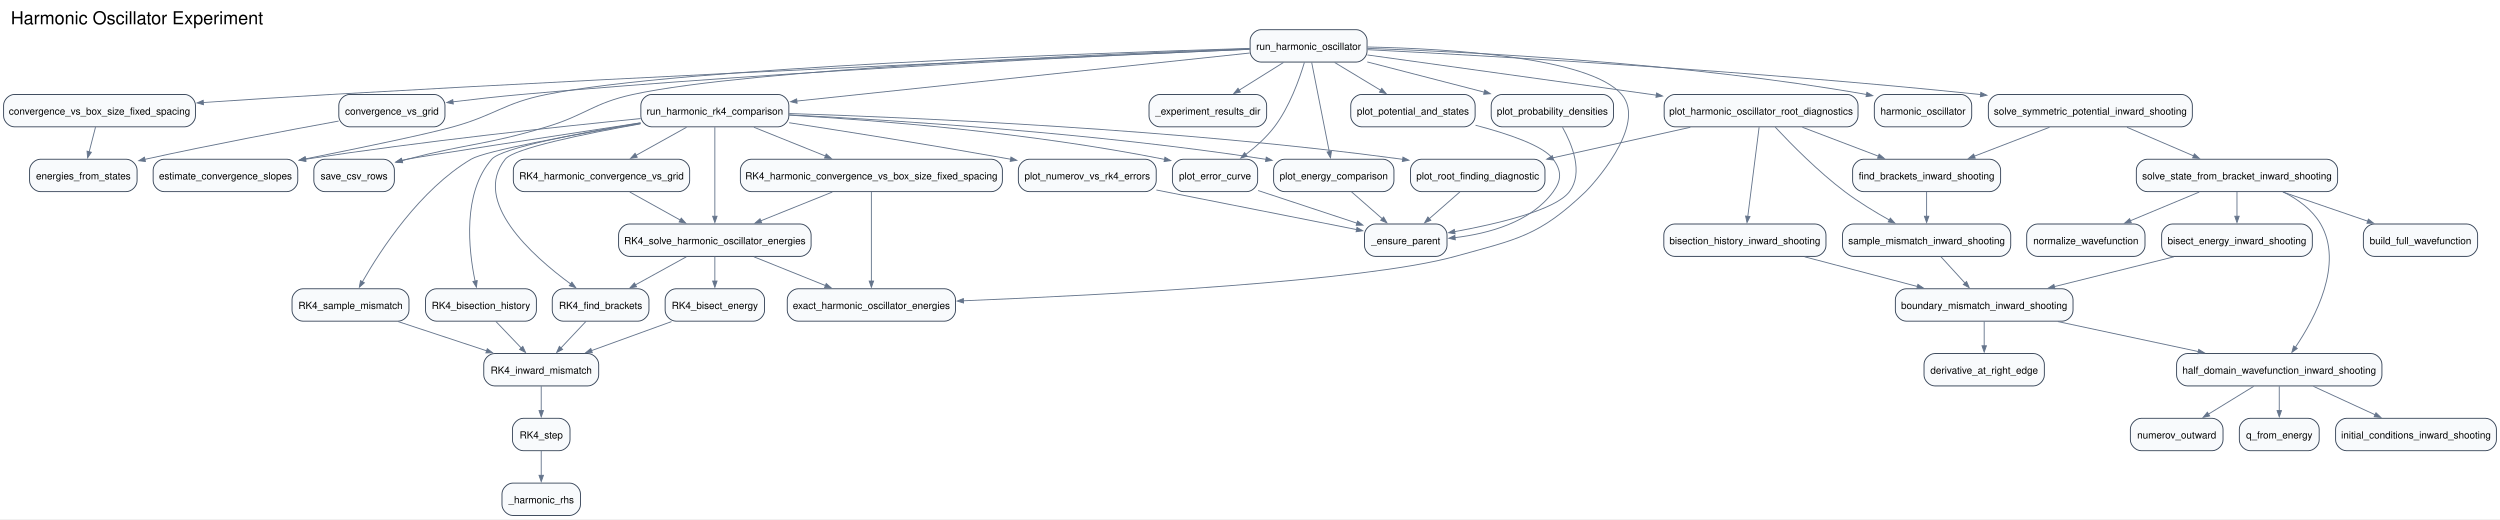
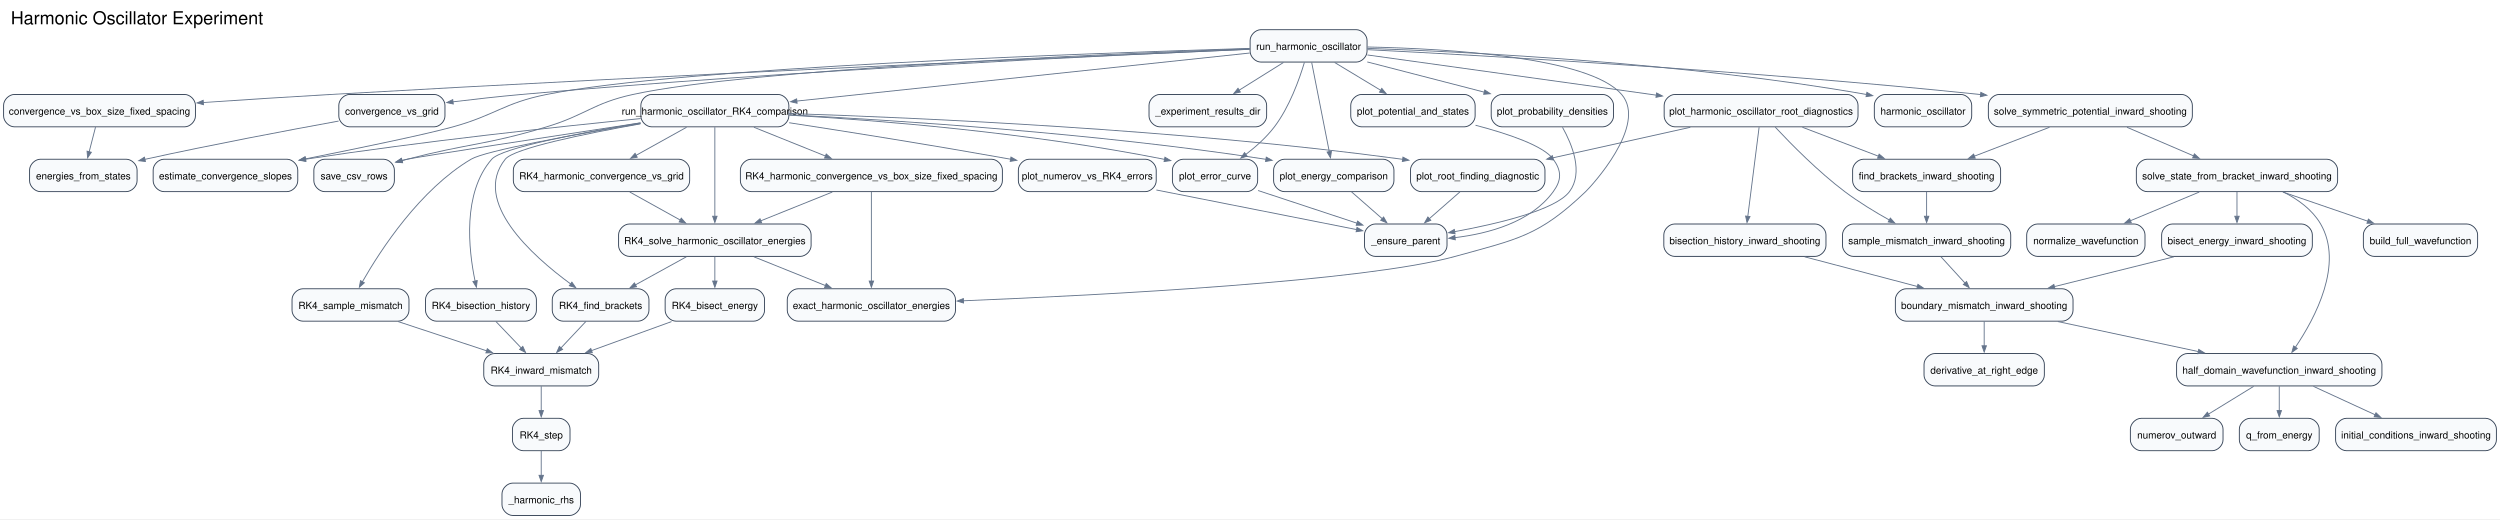
<svg xmlns="http://www.w3.org/2000/svg" width="2779pt" height="577pt" viewBox="0.00 0.00 2779.00 577.00">
  <g id="graph0" class="graph" transform="scale(1 1) rotate(0) translate(4 573)">
    <polygon fill="white" stroke="none" points="-4,4 -4,-573 2775,-573 2775,4 -4,4" />
    <text xml:space="preserve" text-anchor="middle" x="148.25" y="-546" font-family="Helvetica,sans-Serif" font-size="20.00">Harmonic Oscillator Experiment</text>
    <g id="node1" class="node">
      <path fill="#f8fafc" stroke="#334155" d="M201.25,-468C201.25,-468 12,-468 12,-468 6,-468 0,-462 0,-456 0,-456 0,-444 0,-444 0,-438 6,-432 12,-432 12,-432 201.25,-432 201.25,-432 207.25,-432 213.25,-438 213.25,-444 213.25,-444 213.25,-456 213.25,-456 213.25,-462 207.25,-468 201.25,-468" />
      <text xml:space="preserve" text-anchor="middle" x="106.63" y="-445.55" font-family="Helvetica,sans-Serif" font-size="11.00">convergence_vs_box_size_fixed_spacing</text>
    </g>
    <g id="node3" class="node">
      <path fill="#f8fafc" stroke="#334155" d="M136.38,-396C136.38,-396 40.88,-396 40.88,-396 34.88,-396 28.88,-390 28.88,-384 28.88,-384 28.88,-372 28.88,-372 28.88,-366 34.88,-360 40.88,-360 40.88,-360 136.38,-360 136.38,-360 142.38,-360 148.38,-366 148.38,-372 148.38,-372 148.38,-384 148.38,-384 148.38,-390 142.38,-396 136.38,-396" />
      <text xml:space="preserve" text-anchor="middle" x="88.63" y="-373.55" font-family="Helvetica,sans-Serif" font-size="11.00">energies_from_states</text>
    </g>
    <g id="edge1" class="edge">
      <path fill="none" stroke="#64748b" d="M102.18,-431.7C100.04,-423.39 97.44,-413.28 95.09,-404.14" />
      <polygon fill="#64748b" stroke="#64748b" points="97.52,-403.74 93.4,-397.57 92.77,-404.96 97.52,-403.74" />
    </g>
    <g id="node2" class="node">
      <path fill="#f8fafc" stroke="#334155" d="M478.62,-468C478.62,-468 384.62,-468 384.62,-468 378.62,-468 372.62,-462 372.62,-456 372.62,-456 372.62,-444 372.62,-444 372.62,-438 378.62,-432 384.62,-432 384.62,-432 478.62,-432 478.62,-432 484.62,-432 490.62,-438 490.62,-444 490.62,-444 490.62,-456 490.62,-456 490.62,-462 484.62,-468 478.62,-468" />
      <text xml:space="preserve" text-anchor="middle" x="431.62" y="-445.55" font-family="Helvetica,sans-Serif" font-size="11.00">convergence_vs_grid</text>
    </g>
    <g id="edge2" class="edge">
      <path fill="none" stroke="#64748b" d="M372.39,-438.43C316.77,-428.3 231.33,-412.2 157.62,-396 157.44,-395.96 157.26,-395.92 157.08,-395.88" />
      <polygon fill="#64748b" stroke="#64748b" points="157.64,-393.49 150.27,-394.35 156.56,-398.27 157.64,-393.49" />
    </g>
    <g id="node4" class="node">
      <path fill="#f8fafc" stroke="#334155" d="M315,-396C315,-396 178.25,-396 178.25,-396 172.25,-396 166.25,-390 166.25,-384 166.25,-384 166.25,-372 166.25,-372 166.25,-366 172.25,-360 178.25,-360 178.25,-360 315,-360 315,-360 321,-360 327,-366 327,-372 327,-372 327,-384 327,-384 327,-390 321,-396 315,-396" />
      <text xml:space="preserve" text-anchor="middle" x="246.62" y="-373.55" font-family="Helvetica,sans-Serif" font-size="11.00">estimate_convergence_slopes</text>
    </g>
    <g id="node5" class="node">
      <path fill="#f8fafc" stroke="#334155" d="M1046.12,-252C1046.12,-252 883.12,-252 883.12,-252 877.12,-252 871.12,-246 871.12,-240 871.12,-240 871.12,-228 871.12,-228 871.12,-222 877.12,-216 883.12,-216 883.12,-216 1046.12,-216 1046.12,-216 1052.12,-216 1058.12,-222 1058.12,-228 1058.12,-228 1058.12,-240 1058.12,-240 1058.12,-246 1052.12,-252 1046.12,-252" />
      <text xml:space="preserve" text-anchor="middle" x="964.62" y="-229.55" font-family="Helvetica,sans-Serif" font-size="11.00">exact_harmonic_oscillator_energies</text>
    </g>
    <g id="node6" class="node">
      <path fill="#f8fafc" stroke="#334155" d="M422.38,-396C422.38,-396 356.88,-396 356.88,-396 350.88,-396 344.88,-390 344.88,-384 344.88,-384 344.88,-372 344.88,-372 344.88,-366 350.88,-360 356.88,-360 356.88,-360 422.38,-360 422.38,-360 428.38,-360 434.38,-366 434.38,-372 434.38,-372 434.38,-384 434.38,-384 434.38,-390 428.38,-396 422.38,-396" />
      <text xml:space="preserve" text-anchor="middle" x="389.62" y="-373.55" font-family="Helvetica,sans-Serif" font-size="11.00">save_csv_rows</text>
    </g>
    <g id="node7" class="node">
      <path fill="#f8fafc" stroke="#334155" d="M1392,-468C1392,-468 1285.25,-468 1285.25,-468 1279.25,-468 1273.25,-462 1273.25,-456 1273.25,-456 1273.25,-444 1273.25,-444 1273.25,-438 1279.25,-432 1285.25,-432 1285.25,-432 1392,-432 1392,-432 1398,-432 1404,-438 1404,-444 1404,-444 1404,-456 1404,-456 1404,-462 1398,-468 1392,-468" />
      <text xml:space="preserve" text-anchor="middle" x="1338.62" y="-445.55" font-family="Helvetica,sans-Serif" font-size="11.00">_experiment_results_dir</text>
    </g>
    <g id="node8" class="node">
      <path fill="#f8fafc" stroke="#334155" d="M2049.38,-468C2049.38,-468 1857.88,-468 1857.88,-468 1851.88,-468 1845.88,-462 1845.88,-456 1845.88,-456 1845.88,-444 1845.88,-444 1845.88,-438 1851.88,-432 1857.88,-432 1857.88,-432 2049.38,-432 2049.38,-432 2055.38,-432 2061.38,-438 2061.38,-444 2061.38,-444 2061.38,-456 2061.38,-456 2061.38,-462 2055.38,-468 2049.38,-468" />
      <text xml:space="preserve" text-anchor="middle" x="1953.62" y="-445.55" font-family="Helvetica,sans-Serif" font-size="11.00">plot_harmonic_oscillator_root_diagnostics</text>
    </g>
    <g id="node21" class="node">
      <path fill="#f8fafc" stroke="#334155" d="M1701.38,-396C1701.38,-396 1575.88,-396 1575.88,-396 1569.88,-396 1563.88,-390 1563.88,-384 1563.88,-384 1563.88,-372 1563.88,-372 1563.88,-366 1569.88,-360 1575.88,-360 1575.88,-360 1701.38,-360 1701.38,-360 1707.38,-360 1713.38,-366 1713.38,-372 1713.38,-372 1713.38,-384 1713.38,-384 1713.38,-390 1707.38,-396 1701.38,-396" />
      <text xml:space="preserve" text-anchor="middle" x="1638.62" y="-373.55" font-family="Helvetica,sans-Serif" font-size="11.00">plot_root_finding_diagnostic</text>
    </g>
    <g id="edge3" class="edge">
      <path fill="none" stroke="#64748b" d="M1874.95,-431.52C1828.35,-421.16 1769.35,-408.05 1721.96,-397.52" />
      <polygon fill="#64748b" stroke="#64748b" points="1722.7,-395.17 1715.34,-396.05 1721.64,-399.96 1722.7,-395.17" />
    </g>
    <g id="node34" class="node">
      <path fill="#f8fafc" stroke="#334155" d="M2013.75,-324C2013.75,-324 1857.5,-324 1857.5,-324 1851.5,-324 1845.5,-318 1845.5,-312 1845.5,-312 1845.5,-300 1845.5,-300 1845.5,-294 1851.5,-288 1857.5,-288 1857.5,-288 2013.75,-288 2013.75,-288 2019.75,-288 2025.75,-294 2025.75,-300 2025.75,-300 2025.75,-312 2025.75,-312 2025.75,-318 2019.75,-324 2013.75,-324" />
      <text xml:space="preserve" text-anchor="middle" x="1935.62" y="-301.55" font-family="Helvetica,sans-Serif" font-size="11.00">bisection_history_inward_shooting</text>
    </g>
    <g id="edge4" class="edge">
      <path fill="none" stroke="#64748b" d="M1951.42,-431.59C1948.27,-406.76 1942.47,-361.01 1938.84,-332.4" />
      <polygon fill="#64748b" stroke="#64748b" points="1941.3,-332.25 1937.98,-325.61 1936.43,-332.86 1941.3,-332.25" />
    </g>
    <g id="node37" class="node">
      <path fill="#f8fafc" stroke="#334155" d="M2207.88,-396C2207.88,-396 2067.38,-396 2067.38,-396 2061.38,-396 2055.38,-390 2055.38,-384 2055.38,-384 2055.38,-372 2055.38,-372 2055.38,-366 2061.38,-360 2067.38,-360 2067.38,-360 2207.88,-360 2207.88,-360 2213.88,-360 2219.88,-366 2219.88,-372 2219.88,-372 2219.88,-384 2219.88,-384 2219.88,-390 2213.88,-396 2207.88,-396" />
      <text xml:space="preserve" text-anchor="middle" x="2137.62" y="-373.55" font-family="Helvetica,sans-Serif" font-size="11.00">find_brackets_inward_shooting</text>
    </g>
    <g id="edge5" class="edge">
      <path fill="none" stroke="#64748b" d="M1999.58,-431.52C2025.25,-421.75 2057.37,-409.53 2084.17,-399.34" />
      <polygon fill="#64748b" stroke="#64748b" points="2084.85,-401.7 2090.52,-396.92 2083.11,-397.12 2084.85,-401.7" />
    </g>
    <g id="node40" class="node">
      <path fill="#f8fafc" stroke="#334155" d="M2219.12,-324C2219.12,-324 2056.12,-324 2056.12,-324 2050.12,-324 2044.12,-318 2044.12,-312 2044.12,-312 2044.12,-300 2044.12,-300 2044.12,-294 2050.12,-288 2056.12,-288 2056.12,-288 2219.12,-288 2219.12,-288 2225.12,-288 2231.12,-294 2231.12,-300 2231.12,-300 2231.12,-312 2231.12,-312 2231.12,-318 2225.12,-324 2219.12,-324" />
      <text xml:space="preserve" text-anchor="middle" x="2137.62" y="-301.55" font-family="Helvetica,sans-Serif" font-size="11.00">sample_mismatch_inward_shooting</text>
    </g>
    <g id="edge6" class="edge">
      <path fill="none" stroke="#64748b" d="M1969.36,-431.67C1987.05,-412.74 2017.17,-382.18 2046.62,-360 2062.08,-348.36 2080.3,-337.29 2096.36,-328.31" />
      <polygon fill="#64748b" stroke="#64748b" points="2097.3,-330.59 2102.25,-325.06 2094.94,-326.3 2097.3,-330.59" />
    </g>
    <g id="node9" class="node">
      <path fill="#f8fafc" stroke="#334155" d="M1503.62,-540C1503.62,-540 1397.62,-540 1397.62,-540 1391.62,-540 1385.62,-534 1385.62,-528 1385.62,-528 1385.62,-516 1385.62,-516 1385.62,-510 1391.62,-504 1397.62,-504 1397.62,-504 1503.62,-504 1503.62,-504 1509.62,-504 1515.62,-510 1515.62,-516 1515.62,-516 1515.62,-528 1515.62,-528 1515.62,-534 1509.62,-540 1503.62,-540" />
      <text xml:space="preserve" text-anchor="middle" x="1450.62" y="-517.55" font-family="Helvetica,sans-Serif" font-size="11.00">run_harmonic_oscillator</text>
    </g>
    <g id="edge7" class="edge">
      <path fill="none" stroke="#64748b" d="M1385.36,-518.21C1216.43,-510.91 751.02,-490.26 363.62,-468 317.28,-465.34 266.26,-462.04 221.98,-459.06" />
      <polygon fill="#64748b" stroke="#64748b" points="222.17,-456.62 215.02,-458.59 221.84,-461.5 222.17,-456.62" />
    </g>
    <g id="edge8" class="edge">
      <path fill="none" stroke="#64748b" d="M1385.22,-518.31C1239.59,-512.06 877.66,-494.95 575.62,-468 550.73,-465.78 523.48,-462.72 499.45,-459.81" />
      <polygon fill="#64748b" stroke="#64748b" points="499.85,-457.39 492.6,-458.98 499.25,-462.26 499.85,-457.39" />
    </g>
    <g id="edge9" class="edge">
      <path fill="none" stroke="#64748b" d="M1385.22,-519.19C1213.54,-514.09 752.96,-497.94 603.62,-468 555.67,-458.38 546.77,-445.04 499.62,-432 469.1,-423.56 395.31,-408.31 335.25,-396.33" />
      <polygon fill="#64748b" stroke="#64748b" points="336.08,-394 328.74,-395.03 335.12,-398.8 336.08,-394" />
    </g>
    <g id="edge10" class="edge">
      <path fill="none" stroke="#64748b" d="M1516.08,-520.77C1606.61,-518.89 1762.93,-509.54 1798.62,-468 1827.91,-433.92 1764.51,-365.62 1758.62,-360 1706.59,-310.31 1682.95,-307.27 1613.62,-288 1513.58,-260.18 1222.89,-245 1066.71,-238.64" />
      <polygon fill="#64748b" stroke="#64748b" points="1067.06,-236.2 1059.97,-238.37 1066.87,-241.1 1067.06,-236.2" />
    </g>
    <g id="edge11" class="edge">
      <path fill="none" stroke="#64748b" d="M1385.22,-518.8C1227.48,-513.11 829.57,-496.32 699.62,-468 655.1,-458.3 647.24,-445.18 603.62,-432 535.93,-411.54 517.07,-413.8 448.62,-396 446.64,-395.48 444.62,-394.95 442.58,-394.4" />
      <polygon fill="#64748b" stroke="#64748b" points="443.51,-392.12 436.12,-392.64 442.22,-396.84 443.51,-392.12" />
    </g>
    <g id="edge12" class="edge">
      <path fill="none" stroke="#64748b" d="M1422.65,-503.52C1407.71,-494.18 1389.17,-482.59 1373.32,-472.68" />
      <polygon fill="#64748b" stroke="#64748b" points="1374.76,-470.7 1367.53,-469.06 1372.16,-474.85 1374.76,-470.7" />
    </g>
    <g id="edge13" class="edge">
      <path fill="none" stroke="#64748b" d="M1516.02,-511.91C1591.91,-501.35 1720.83,-483.43 1831.62,-468 1833.48,-467.74 1835.34,-467.48 1837.22,-467.22" />
      <polygon fill="#64748b" stroke="#64748b" points="1837.43,-469.67 1844.03,-466.27 1836.76,-464.81 1837.43,-469.67" />
    </g>
    <g id="node10" class="node">
      <path fill="#f8fafc" stroke="#334155" d="M860.88,-468C860.88,-468 720.38,-468 720.38,-468 714.38,-468 708.38,-462 708.38,-456 708.38,-456 708.38,-444 708.38,-444 708.38,-438 714.38,-432 720.38,-432 720.38,-432 860.88,-432 860.88,-432 866.88,-432 872.88,-438 872.88,-444 872.88,-444 872.88,-456 872.88,-456 872.88,-462 866.88,-468 860.88,-468" />
-       <text xml:space="preserve" text-anchor="middle" x="790.62" y="-445.55" font-family="Helvetica,sans-Serif" font-size="11.00">run_harmonic_rk4_comparison</text>
+       <text xml:space="preserve" text-anchor="middle" x="790.62" y="-445.55" font-family="Helvetica,sans-Serif" font-size="11.00">run_harmonic_oscillator_RK4_comparison</text>
    </g>
    <g id="edge14" class="edge">
      <path fill="none" stroke="#64748b" d="M1385.23,-514.06C1266.82,-501.51 1016.67,-474.97 881.65,-460.65" />
      <polygon fill="#64748b" stroke="#64748b" points="882.04,-458.23 874.82,-459.93 881.53,-463.1 882.04,-458.23" />
    </g>
    <g id="node16" class="node">
      <path fill="#f8fafc" stroke="#334155" d="M1533.5,-396C1533.5,-396 1423.75,-396 1423.75,-396 1417.75,-396 1411.75,-390 1411.75,-384 1411.75,-384 1411.75,-372 1411.75,-372 1411.75,-366 1417.75,-360 1423.75,-360 1423.75,-360 1533.5,-360 1533.5,-360 1539.5,-360 1545.5,-366 1545.5,-372 1545.5,-372 1545.5,-384 1545.5,-384 1545.5,-390 1539.5,-396 1533.5,-396" />
      <text xml:space="preserve" text-anchor="middle" x="1478.62" y="-373.55" font-family="Helvetica,sans-Serif" font-size="11.00">plot_energy_comparison</text>
    </g>
    <g id="edge15" class="edge">
      <path fill="none" stroke="#64748b" d="M1454.06,-503.59C1458.95,-478.76 1467.97,-433.01 1473.62,-404.4" />
      <polygon fill="#64748b" stroke="#64748b" points="1476.01,-404.94 1474.96,-397.6 1471.2,-403.99 1476.01,-404.94" />
    </g>
    <g id="node17" class="node">
      <path fill="#f8fafc" stroke="#334155" d="M1382,-396C1382,-396 1311.25,-396 1311.25,-396 1305.25,-396 1299.25,-390 1299.25,-384 1299.25,-384 1299.25,-372 1299.25,-372 1299.25,-366 1305.25,-360 1311.25,-360 1311.25,-360 1382,-360 1382,-360 1388,-360 1394,-366 1394,-372 1394,-372 1394,-384 1394,-384 1394,-390 1388,-396 1382,-396" />
      <text xml:space="preserve" text-anchor="middle" x="1346.62" y="-373.55" font-family="Helvetica,sans-Serif" font-size="11.00">plot_error_curve</text>
    </g>
    <g id="edge16" class="edge">
      <path fill="none" stroke="#64748b" d="M1445.98,-503.63C1440.32,-484.68 1429.38,-454.09 1412.62,-432 1403.79,-420.35 1391.86,-409.75 1380.57,-401.15" />
      <polygon fill="#64748b" stroke="#64748b" points="1382.33,-399.4 1375.24,-397.22 1379.42,-403.35 1382.33,-399.4" />
    </g>
    <g id="node19" class="node">
      <path fill="#f8fafc" stroke="#334155" d="M1623.75,-468C1623.75,-468 1509.5,-468 1509.5,-468 1503.5,-468 1497.5,-462 1497.5,-456 1497.5,-456 1497.5,-444 1497.5,-444 1497.5,-438 1503.5,-432 1509.5,-432 1509.5,-432 1623.75,-432 1623.75,-432 1629.75,-432 1635.75,-438 1635.75,-444 1635.75,-444 1635.75,-456 1635.75,-456 1635.75,-462 1629.75,-468 1623.75,-468" />
      <text xml:space="preserve" text-anchor="middle" x="1566.62" y="-445.55" font-family="Helvetica,sans-Serif" font-size="11.00">plot_potential_and_states</text>
    </g>
    <g id="edge17" class="edge">
      <path fill="none" stroke="#64748b" d="M1479.6,-503.52C1495.22,-494.09 1514.62,-482.38 1531.14,-472.41" />
      <polygon fill="#64748b" stroke="#64748b" points="1532,-474.76 1536.73,-469.04 1529.47,-470.56 1532,-474.76" />
    </g>
    <g id="node20" class="node">
      <path fill="#f8fafc" stroke="#334155" d="M1777.62,-468C1777.62,-468 1665.62,-468 1665.62,-468 1659.62,-468 1653.62,-462 1653.62,-456 1653.62,-456 1653.62,-444 1653.62,-444 1653.62,-438 1659.62,-432 1665.62,-432 1665.62,-432 1777.62,-432 1777.62,-432 1783.62,-432 1789.62,-438 1789.62,-444 1789.62,-444 1789.62,-456 1789.62,-456 1789.62,-462 1783.62,-468 1777.62,-468" />
      <text xml:space="preserve" text-anchor="middle" x="1721.62" y="-445.55" font-family="Helvetica,sans-Serif" font-size="11.00">plot_probability_densities</text>
    </g>
    <g id="edge18" class="edge">
      <path fill="none" stroke="#64748b" d="M1515.88,-504.14C1555.08,-494.02 1605.13,-481.09 1646.05,-470.52" />
      <polygon fill="#64748b" stroke="#64748b" points="1646.47,-472.94 1652.64,-468.82 1645.25,-468.2 1646.47,-472.94" />
    </g>
    <g id="node22" class="node">
      <path fill="#f8fafc" stroke="#334155" d="M2175.75,-468C2175.75,-468 2091.5,-468 2091.5,-468 2085.5,-468 2079.5,-462 2079.5,-456 2079.5,-456 2079.5,-444 2079.5,-444 2079.5,-438 2085.5,-432 2091.5,-432 2091.5,-432 2175.75,-432 2175.75,-432 2181.75,-432 2187.75,-438 2187.75,-444 2187.75,-444 2187.75,-456 2187.75,-456 2187.75,-462 2181.75,-468 2175.75,-468" />
      <text xml:space="preserve" text-anchor="middle" x="2133.62" y="-445.55" font-family="Helvetica,sans-Serif" font-size="11.00">harmonic_oscillator</text>
    </g>
    <g id="edge19" class="edge">
      <path fill="none" stroke="#64748b" d="M1515.83,-519.24C1629.36,-515.34 1870.34,-503.29 2070.62,-468 2070.71,-467.98 2070.8,-467.97 2070.89,-467.95" />
      <polygon fill="#64748b" stroke="#64748b" points="2071.24,-470.38 2077.64,-466.63 2070.3,-465.57 2071.24,-470.38" />
    </g>
    <g id="node42" class="node">
      <path fill="#f8fafc" stroke="#334155" d="M2421,-468C2421,-468 2218.25,-468 2218.25,-468 2212.25,-468 2206.25,-462 2206.25,-456 2206.25,-456 2206.25,-444 2206.25,-444 2206.25,-438 2212.25,-432 2218.25,-432 2218.25,-432 2421,-432 2421,-432 2427,-432 2433,-438 2433,-444 2433,-444 2433,-456 2433,-456 2433,-462 2427,-468 2421,-468" />
      <text xml:space="preserve" text-anchor="middle" x="2319.62" y="-445.55" font-family="Helvetica,sans-Serif" font-size="11.00">solve_symmetric_potential_inward_shooting</text>
    </g>
    <g id="edge20" class="edge">
      <path fill="none" stroke="#64748b" d="M1516.11,-517.81C1646.09,-511.16 1945.78,-494.22 2196.62,-468 2197.01,-467.96 2197.4,-467.92 2197.79,-467.88" />
      <polygon fill="#64748b" stroke="#64748b" points="2197.87,-470.33 2204.56,-467.14 2197.34,-465.46 2197.87,-470.33" />
    </g>
    <g id="edge21" class="edge">
      <path fill="none" stroke="#64748b" d="M708.19,-441.22C616.85,-432.17 465.32,-415.91 335.62,-396 335.54,-395.99 335.45,-395.97 335.36,-395.96" />
      <polygon fill="#64748b" stroke="#64748b" points="335.9,-393.56 328.6,-394.88 335.13,-398.4 335.9,-393.56" />
    </g>
    <g id="edge22" class="edge">
      <path fill="none" stroke="#64748b" d="M707.97,-436.46C610.85,-421.68 461.22,-398.78 448.62,-396 446.62,-395.56 444.59,-395.09 442.53,-394.59" />
      <polygon fill="#64748b" stroke="#64748b" points="443.43,-392.29 436.04,-392.96 442.23,-397.04 443.43,-392.29" />
    </g>
    <g id="edge23" class="edge">
      <path fill="none" stroke="#64748b" d="M873.2,-445.36C991.17,-439.36 1214.49,-425.05 1402.62,-396 1402.9,-395.96 1403.18,-395.91 1403.45,-395.87" />
      <polygon fill="#64748b" stroke="#64748b" points="1403.59,-398.33 1410.09,-394.76 1402.78,-393.5 1403.59,-398.33" />
    </g>
    <g id="edge24" class="edge">
      <path fill="none" stroke="#64748b" d="M873.2,-445.04C971.18,-439.26 1139.36,-425.94 1290.71,-395.8" />
      <polygon fill="#64748b" stroke="#64748b" points="1290.95,-398.25 1297.33,-394.46 1289.99,-393.44 1290.95,-398.25" />
    </g>
    <g id="node18" class="node">
      <path fill="#f8fafc" stroke="#334155" d="M1269.25,-396C1269.25,-396 1140,-396 1140,-396 1134,-396 1128,-390 1128,-384 1128,-384 1128,-372 1128,-372 1128,-366 1134,-360 1140,-360 1140,-360 1269.25,-360 1269.25,-360 1275.25,-360 1281.25,-366 1281.25,-372 1281.25,-372 1281.25,-384 1281.25,-384 1281.25,-390 1275.25,-396 1269.25,-396" />
-       <text xml:space="preserve" text-anchor="middle" x="1204.62" y="-373.55" font-family="Helvetica,sans-Serif" font-size="11.00">plot_numerov_vs_rk4_errors</text>
+       <text xml:space="preserve" text-anchor="middle" x="1204.62" y="-373.55" font-family="Helvetica,sans-Serif" font-size="11.00">plot_numerov_vs_RK4_errors</text>
    </g>
    <g id="edge25" class="edge">
      <path fill="none" stroke="#64748b" d="M873.25,-436.57C937.86,-426.65 1030.14,-412.02 1119.39,-396.02" />
      <polygon fill="#64748b" stroke="#64748b" points="1119.79,-398.43 1126.25,-394.78 1118.93,-393.61 1119.79,-398.43" />
    </g>
    <g id="edge26" class="edge">
      <path fill="none" stroke="#64748b" d="M873.23,-446.8C1013.76,-442.27 1308.07,-429.36 1554.62,-396 1554.81,-395.98 1554.99,-395.95 1555.18,-395.92" />
      <polygon fill="#64748b" stroke="#64748b" points="1555.53,-398.35 1562.1,-394.91 1554.82,-393.5 1555.53,-398.35" />
    </g>
    <g id="node24" class="node">
      <path fill="#f8fafc" stroke="#334155" d="M580.25,-252C580.25,-252 481,-252 481,-252 475,-252 469,-246 469,-240 469,-240 469,-228 469,-228 469,-222 475,-216 481,-216 481,-216 580.25,-216 580.25,-216 586.25,-216 592.25,-222 592.25,-228 592.25,-228 592.25,-240 592.25,-240 592.25,-246 586.25,-252 580.25,-252" />
      <text xml:space="preserve" text-anchor="middle" x="530.62" y="-229.55" font-family="Helvetica,sans-Serif" font-size="11.00">RK4_bisection_history</text>
    </g>
    <g id="edge27" class="edge">
      <path fill="none" stroke="#64748b" d="M708.2,-436.38C640.4,-425.2 553.71,-408.71 542.62,-396 509.93,-358.52 516.8,-295.63 524.09,-260.58" />
      <polygon fill="#64748b" stroke="#64748b" points="526.47,-261.14 525.6,-253.78 521.69,-260.08 526.47,-261.14" />
    </g>
    <g id="node25" class="node">
      <path fill="#f8fafc" stroke="#334155" d="M705.38,-252C705.38,-252 621.88,-252 621.88,-252 615.88,-252 609.88,-246 609.88,-240 609.88,-240 609.88,-228 609.88,-228 609.88,-222 615.88,-216 621.88,-216 621.88,-216 705.38,-216 705.38,-216 711.38,-216 717.38,-222 717.38,-228 717.38,-228 717.38,-240 717.38,-240 717.38,-246 711.38,-252 705.38,-252" />
      <text xml:space="preserve" text-anchor="middle" x="663.62" y="-229.55" font-family="Helvetica,sans-Serif" font-size="11.00">RK4_find_brackets</text>
    </g>
    <g id="edge28" class="edge">
      <path fill="none" stroke="#64748b" d="M707.91,-435.35C644.87,-424.1 567.28,-408.1 557.62,-396 520.27,-349.2 586.92,-289.17 630.43,-257.27" />
      <polygon fill="#64748b" stroke="#64748b" points="631.72,-259.36 635.97,-253.28 628.86,-255.38 631.72,-259.36" />
    </g>
    <g id="node26" class="node">
      <path fill="#f8fafc" stroke="#334155" d="M1098.25,-396C1098.25,-396 831,-396 831,-396 825,-396 819,-390 819,-384 819,-384 819,-372 819,-372 819,-366 825,-360 831,-360 831,-360 1098.25,-360 1098.25,-360 1104.25,-360 1110.25,-366 1110.25,-372 1110.25,-372 1110.25,-384 1110.25,-384 1110.25,-390 1104.25,-396 1098.25,-396" />
      <text xml:space="preserve" text-anchor="middle" x="964.62" y="-373.55" font-family="Helvetica,sans-Serif" font-size="11.00">RK4_harmonic_convergence_vs_box_size_fixed_spacing</text>
    </g>
    <g id="edge29" class="edge">
      <path fill="none" stroke="#64748b" d="M834.08,-431.52C858.26,-421.79 888.47,-409.64 913.75,-399.47" />
      <polygon fill="#64748b" stroke="#64748b" points="914.44,-401.83 920.01,-396.95 912.61,-397.29 914.44,-401.83" />
    </g>
    <g id="node27" class="node">
      <path fill="#f8fafc" stroke="#334155" d="M750.62,-396C750.62,-396 578.62,-396 578.62,-396 572.62,-396 566.62,-390 566.62,-384 566.62,-384 566.62,-372 566.62,-372 566.62,-366 572.62,-360 578.62,-360 578.62,-360 750.62,-360 750.62,-360 756.62,-360 762.62,-366 762.62,-372 762.62,-372 762.62,-384 762.62,-384 762.62,-390 756.62,-396 750.62,-396" />
      <text xml:space="preserve" text-anchor="middle" x="664.62" y="-373.55" font-family="Helvetica,sans-Serif" font-size="11.00">RK4_harmonic_convergence_vs_grid</text>
    </g>
    <g id="edge30" class="edge">
      <path fill="none" stroke="#64748b" d="M759.15,-431.52C742.04,-422.01 720.74,-410.17 702.69,-400.15" />
      <polygon fill="#64748b" stroke="#64748b" points="704.33,-398.25 697.02,-397 701.95,-402.54 704.33,-398.25" />
    </g>
    <g id="node29" class="node">
      <path fill="#f8fafc" stroke="#334155" d="M438.62,-252C438.62,-252 332.62,-252 332.62,-252 326.62,-252 320.62,-246 320.62,-240 320.62,-240 320.62,-228 320.62,-228 320.62,-222 326.62,-216 332.62,-216 332.62,-216 438.62,-216 438.62,-216 444.62,-216 450.62,-222 450.62,-228 450.62,-228 450.62,-240 450.62,-240 450.62,-246 444.62,-252 438.62,-252" />
      <text xml:space="preserve" text-anchor="middle" x="385.62" y="-229.55" font-family="Helvetica,sans-Serif" font-size="11.00">RK4_sample_mismatch</text>
    </g>
    <g id="edge31" class="edge">
      <path fill="none" stroke="#64748b" d="M708,-435.71C634.39,-423.41 535.84,-405.61 519.62,-396 462.96,-362.42 419.4,-295.77 398.77,-259.65" />
      <polygon fill="#64748b" stroke="#64748b" points="401.02,-258.65 395.46,-253.75 396.75,-261.05 401.02,-258.65" />
    </g>
    <g id="node30" class="node">
      <path fill="#f8fafc" stroke="#334155" d="M885.62,-324C885.62,-324 695.62,-324 695.62,-324 689.62,-324 683.62,-318 683.62,-312 683.62,-312 683.62,-300 683.62,-300 683.62,-294 689.62,-288 695.62,-288 695.62,-288 885.62,-288 885.62,-288 891.62,-288 897.62,-294 897.62,-300 897.62,-300 897.62,-312 897.62,-312 897.62,-318 891.62,-324 885.62,-324" />
      <text xml:space="preserve" text-anchor="middle" x="790.62" y="-301.55" font-family="Helvetica,sans-Serif" font-size="11.00">RK4_solve_harmonic_oscillator_energies</text>
    </g>
    <g id="edge32" class="edge">
      <path fill="none" stroke="#64748b" d="M790.62,-431.59C790.62,-406.76 790.62,-361.01 790.62,-332.4" />
      <polygon fill="#64748b" stroke="#64748b" points="793.08,-332.62 790.63,-325.62 788.18,-332.62 793.08,-332.62" />
    </g>
    <g id="node11" class="node">
      <path fill="#f8fafc" stroke="#334155" d="M2256.5,-180C2256.5,-180 2146.75,-180 2146.75,-180 2140.75,-180 2134.75,-174 2134.75,-168 2134.75,-168 2134.75,-156 2134.75,-156 2134.75,-150 2140.75,-144 2146.75,-144 2146.75,-144 2256.5,-144 2256.5,-144 2262.5,-144 2268.5,-150 2268.5,-156 2268.5,-156 2268.5,-168 2268.5,-168 2268.5,-174 2262.5,-180 2256.5,-180" />
      <text xml:space="preserve" text-anchor="middle" x="2201.62" y="-157.55" font-family="Helvetica,sans-Serif" font-size="11.00">derivative_at_right_edge</text>
    </g>
    <g id="node12" class="node">
      <path fill="#f8fafc" stroke="#334155" d="M2368.38,-324C2368.38,-324 2260.88,-324 2260.88,-324 2254.88,-324 2248.88,-318 2248.88,-312 2248.88,-312 2248.88,-300 2248.88,-300 2248.88,-294 2254.88,-288 2260.88,-288 2260.88,-288 2368.38,-288 2368.38,-288 2374.38,-288 2380.38,-294 2380.38,-300 2380.38,-300 2380.38,-312 2380.38,-312 2380.38,-318 2374.38,-324 2368.38,-324" />
      <text xml:space="preserve" text-anchor="middle" x="2314.62" y="-301.55" font-family="Helvetica,sans-Serif" font-size="11.00">normalize_wavefunction</text>
    </g>
    <g id="node13" class="node">
      <path fill="#f8fafc" stroke="#334155" d="M2455.12,-108C2455.12,-108 2376.12,-108 2376.12,-108 2370.12,-108 2364.12,-102 2364.12,-96 2364.12,-96 2364.12,-84 2364.12,-84 2364.12,-78 2370.12,-72 2376.12,-72 2376.12,-72 2455.12,-72 2455.12,-72 2461.12,-72 2467.12,-78 2467.12,-84 2467.12,-84 2467.12,-96 2467.12,-96 2467.12,-102 2461.12,-108 2455.12,-108" />
      <text xml:space="preserve" text-anchor="middle" x="2415.62" y="-85.55" font-family="Helvetica,sans-Serif" font-size="11.00">numerov_outward</text>
    </g>
    <g id="node14" class="node">
      <path fill="#f8fafc" stroke="#334155" d="M2562,-108C2562,-108 2497.25,-108 2497.25,-108 2491.25,-108 2485.25,-102 2485.25,-96 2485.25,-96 2485.25,-84 2485.25,-84 2485.25,-78 2491.25,-72 2497.25,-72 2497.25,-72 2562,-72 2562,-72 2568,-72 2574,-78 2574,-84 2574,-84 2574,-96 2574,-96 2574,-102 2568,-108 2562,-108" />
      <text xml:space="preserve" text-anchor="middle" x="2529.62" y="-85.55" font-family="Helvetica,sans-Serif" font-size="11.00">q_from_energy</text>
    </g>
    <g id="node15" class="node">
      <path fill="#f8fafc" stroke="#334155" d="M1592.5,-324C1592.5,-324 1524.75,-324 1524.75,-324 1518.75,-324 1512.75,-318 1512.75,-312 1512.75,-312 1512.75,-300 1512.75,-300 1512.75,-294 1518.75,-288 1524.75,-288 1524.75,-288 1592.5,-288 1592.5,-288 1598.5,-288 1604.5,-294 1604.5,-300 1604.5,-300 1604.5,-312 1604.5,-312 1604.5,-318 1598.5,-324 1592.5,-324" />
      <text xml:space="preserve" text-anchor="middle" x="1558.62" y="-301.55" font-family="Helvetica,sans-Serif" font-size="11.00">_ensure_parent</text>
    </g>
    <g id="edge33" class="edge">
      <path fill="none" stroke="#64748b" d="M1498.4,-359.7C1508.69,-350.69 1521.4,-339.57 1532.49,-329.87" />
      <polygon fill="#64748b" stroke="#64748b" points="1534.01,-331.8 1537.66,-325.34 1530.78,-328.11 1534.01,-331.8" />
    </g>
    <g id="edge34" class="edge">
      <path fill="none" stroke="#64748b" d="M1394.47,-361.2C1427.14,-350.41 1470.49,-336.1 1504.44,-324.89" />
      <polygon fill="#64748b" stroke="#64748b" points="1505.1,-327.25 1510.98,-322.73 1503.56,-322.6 1505.1,-327.25" />
    </g>
    <g id="edge35" class="edge">
      <path fill="none" stroke="#64748b" d="M1281.44,-361.81C1348.64,-348.52 1444.56,-329.56 1504.14,-317.77" />
      <polygon fill="#64748b" stroke="#64748b" points="1504.42,-320.22 1510.81,-316.46 1503.47,-315.41 1504.42,-320.22" />
    </g>
    <g id="edge36" class="edge">
      <path fill="none" stroke="#64748b" d="M1636.2,-433.77C1672.66,-424.24 1711.92,-410.94 1722.62,-396 1731.94,-382.99 1732.04,-372.94 1722.62,-360 1697.83,-325.92 1650.67,-313.3 1613.27,-308.84" />
      <polygon fill="#64748b" stroke="#64748b" points="1613.69,-306.42 1606.47,-308.12 1613.17,-311.29 1613.69,-306.42" />
    </g>
    <g id="edge37" class="edge">
      <path fill="none" stroke="#64748b" d="M1732.86,-431.51C1743.7,-412.17 1756.37,-380.98 1740.62,-360 1725.17,-339.41 1660.64,-324.19 1612.78,-315.47" />
      <polygon fill="#64748b" stroke="#64748b" points="1613.46,-313.1 1606.14,-314.29 1612.6,-317.93 1613.46,-313.1" />
    </g>
    <g id="edge38" class="edge">
      <path fill="none" stroke="#64748b" d="M1618.85,-359.7C1608.56,-350.69 1595.85,-339.57 1584.76,-329.87" />
      <polygon fill="#64748b" stroke="#64748b" points="1586.47,-328.11 1579.59,-325.34 1583.24,-331.8 1586.47,-328.11" />
    </g>
    <g id="node23" class="node">
      <path fill="#f8fafc" stroke="#334155" d="M833.88,-252C833.88,-252 747.38,-252 747.38,-252 741.38,-252 735.38,-246 735.38,-240 735.38,-240 735.38,-228 735.38,-228 735.38,-222 741.38,-216 747.38,-216 747.38,-216 833.88,-216 833.88,-216 839.88,-216 845.88,-222 845.88,-228 845.88,-228 845.88,-240 845.88,-240 845.88,-246 839.88,-252 833.88,-252" />
      <text xml:space="preserve" text-anchor="middle" x="790.62" y="-229.55" font-family="Helvetica,sans-Serif" font-size="11.00">RK4_bisect_energy</text>
    </g>
    <g id="node28" class="node">
      <path fill="#f8fafc" stroke="#334155" d="M649.5,-180C649.5,-180 545.75,-180 545.75,-180 539.75,-180 533.75,-174 533.75,-168 533.75,-168 533.75,-156 533.75,-156 533.75,-150 539.75,-144 545.75,-144 545.75,-144 649.5,-144 649.5,-144 655.5,-144 661.5,-150 661.5,-156 661.5,-156 661.5,-168 661.5,-168 661.5,-174 655.5,-180 649.5,-180" />
      <text xml:space="preserve" text-anchor="middle" x="597.62" y="-157.55" font-family="Helvetica,sans-Serif" font-size="11.00">RK4_inward_mismatch</text>
    </g>
    <g id="edge39" class="edge">
      <path fill="none" stroke="#64748b" d="M742.42,-215.52C715.38,-205.71 681.51,-193.43 653.34,-183.21" />
      <polygon fill="#64748b" stroke="#64748b" points="654.39,-180.98 646.97,-180.9 652.72,-185.59 654.39,-180.98" />
    </g>
    <g id="edge40" class="edge">
      <path fill="none" stroke="#64748b" d="M547.19,-215.7C555.71,-206.8 566.21,-195.82 575.42,-186.2" />
      <polygon fill="#64748b" stroke="#64748b" points="577.14,-187.95 580.21,-181.2 573.6,-184.56 577.14,-187.95" />
    </g>
    <g id="edge41" class="edge">
      <path fill="none" stroke="#64748b" d="M647.31,-215.7C638.92,-206.8 628.57,-195.82 619.5,-186.2" />
      <polygon fill="#64748b" stroke="#64748b" points="621.37,-184.62 614.79,-181.21 617.81,-187.98 621.37,-184.62" />
    </g>
    <g id="edge42" class="edge">
      <path fill="none" stroke="#64748b" d="M964.62,-359.59C964.62,-334.76 964.62,-289.01 964.62,-260.4" />
      <polygon fill="#64748b" stroke="#64748b" points="967.08,-260.62 964.63,-253.62 962.18,-260.62 967.08,-260.62" />
    </g>
    <g id="edge43" class="edge">
      <path fill="none" stroke="#64748b" d="M921.17,-359.52C896.99,-349.79 866.78,-337.64 841.5,-327.47" />
      <polygon fill="#64748b" stroke="#64748b" points="842.64,-325.29 835.24,-324.95 840.81,-329.83 842.64,-325.29" />
    </g>
    <g id="edge44" class="edge">
      <path fill="none" stroke="#64748b" d="M696.1,-359.52C713.21,-350.01 734.51,-338.17 752.56,-328.15" />
      <polygon fill="#64748b" stroke="#64748b" points="753.3,-330.54 758.23,-325 750.92,-326.25 753.3,-330.54" />
    </g>
    <g id="node31" class="node">
      <path fill="#f8fafc" stroke="#334155" d="M617.62,-108C617.62,-108 577.62,-108 577.62,-108 571.62,-108 565.62,-102 565.62,-96 565.62,-96 565.62,-84 565.62,-84 565.62,-78 571.62,-72 577.62,-72 577.62,-72 617.62,-72 617.62,-72 623.62,-72 629.62,-78 629.62,-84 629.62,-84 629.62,-96 629.62,-96 629.62,-102 623.62,-108 617.62,-108" />
      <text xml:space="preserve" text-anchor="middle" x="597.62" y="-85.55" font-family="Helvetica,sans-Serif" font-size="11.00">RK4_step</text>
    </g>
    <g id="edge45" class="edge">
      <path fill="none" stroke="#64748b" d="M597.62,-143.7C597.62,-135.47 597.62,-125.48 597.62,-116.42" />
      <polygon fill="#64748b" stroke="#64748b" points="600.08,-116.62 597.63,-109.62 595.18,-116.62 600.08,-116.62" />
    </g>
    <g id="edge46" class="edge">
      <path fill="none" stroke="#64748b" d="M438.57,-215.52C468.54,-205.62 506.12,-193.22 537.22,-182.94" />
      <polygon fill="#64748b" stroke="#64748b" points="537.67,-185.38 543.55,-180.86 536.13,-180.72 537.67,-185.38" />
    </g>
    <g id="edge47" class="edge">
      <path fill="none" stroke="#64748b" d="M834.08,-287.52C858.26,-277.79 888.47,-265.64 913.75,-255.47" />
      <polygon fill="#64748b" stroke="#64748b" points="914.44,-257.83 920.01,-252.95 912.61,-253.29 914.44,-257.83" />
    </g>
    <g id="edge48" class="edge">
      <path fill="none" stroke="#64748b" d="M790.62,-287.7C790.62,-279.47 790.62,-269.48 790.62,-260.42" />
      <polygon fill="#64748b" stroke="#64748b" points="793.08,-260.62 790.63,-253.62 788.18,-260.62 793.08,-260.62" />
    </g>
    <g id="edge49" class="edge">
      <path fill="none" stroke="#64748b" d="M758.91,-287.52C741.65,-278.01 720.18,-266.17 701.99,-256.15" />
      <polygon fill="#64748b" stroke="#64748b" points="703.58,-254.22 696.27,-252.99 701.21,-258.52 703.58,-254.22" />
    </g>
    <g id="node32" class="node">
      <path fill="#f8fafc" stroke="#334155" d="M629.25,-36C629.25,-36 566,-36 566,-36 560,-36 554,-30 554,-24 554,-24 554,-12 554,-12 554,-6 560,0 566,0 566,0 629.25,0 629.25,0 635.25,0 641.25,-6 641.25,-12 641.25,-12 641.25,-24 641.25,-24 641.25,-30 635.25,-36 629.25,-36" />
      <text xml:space="preserve" text-anchor="middle" x="597.62" y="-13.55" font-family="Helvetica,sans-Serif" font-size="11.00">_harmonic_rhs</text>
    </g>
    <g id="edge50" class="edge">
      <path fill="none" stroke="#64748b" d="M597.62,-71.7C597.62,-63.47 597.62,-53.48 597.62,-44.42" />
      <polygon fill="#64748b" stroke="#64748b" points="600.08,-44.62 597.63,-37.62 595.18,-44.62 600.08,-44.62" />
    </g>
    <g id="node33" class="node">
      <path fill="#f8fafc" stroke="#334155" d="M2554.38,-324C2554.38,-324 2410.88,-324 2410.88,-324 2404.88,-324 2398.88,-318 2398.88,-312 2398.88,-312 2398.88,-300 2398.88,-300 2398.88,-294 2404.88,-288 2410.88,-288 2410.88,-288 2554.38,-288 2554.38,-288 2560.38,-288 2566.38,-294 2566.38,-300 2566.38,-300 2566.38,-312 2566.38,-312 2566.38,-318 2560.38,-324 2554.38,-324" />
      <text xml:space="preserve" text-anchor="middle" x="2482.62" y="-301.55" font-family="Helvetica,sans-Serif" font-size="11.00">bisect_energy_inward_shooting</text>
    </g>
    <g id="node35" class="node">
      <path fill="#f8fafc" stroke="#334155" d="M2288.38,-252C2288.38,-252 2114.88,-252 2114.88,-252 2108.88,-252 2102.88,-246 2102.88,-240 2102.88,-240 2102.88,-228 2102.88,-228 2102.88,-222 2108.88,-216 2114.88,-216 2114.88,-216 2288.38,-216 2288.38,-216 2294.38,-216 2300.38,-222 2300.38,-228 2300.38,-228 2300.38,-240 2300.38,-240 2300.38,-246 2294.38,-252 2288.38,-252" />
      <text xml:space="preserve" text-anchor="middle" x="2201.62" y="-229.55" font-family="Helvetica,sans-Serif" font-size="11.00">boundary_mismatch_inward_shooting</text>
    </g>
    <g id="edge51" class="edge">
      <path fill="none" stroke="#64748b" d="M2412.44,-287.52C2372.06,-277.46 2321.23,-264.79 2279.6,-254.42" />
      <polygon fill="#64748b" stroke="#64748b" points="2280.25,-252.06 2272.87,-252.75 2279.07,-256.82 2280.25,-252.06" />
    </g>
    <g id="edge52" class="edge">
      <path fill="none" stroke="#64748b" d="M2002.06,-287.52C2040.29,-277.46 2088.41,-264.79 2127.81,-254.42" />
      <polygon fill="#64748b" stroke="#64748b" points="2127.96,-256.92 2134.11,-252.77 2126.72,-252.18 2127.96,-256.92" />
    </g>
    <g id="edge53" class="edge">
      <path fill="none" stroke="#64748b" d="M2201.62,-215.7C2201.62,-207.47 2201.62,-197.48 2201.62,-188.42" />
      <polygon fill="#64748b" stroke="#64748b" points="2204.08,-188.62 2201.63,-181.62 2199.18,-188.62 2204.08,-188.62" />
    </g>
    <g id="node38" class="node">
      <path fill="#f8fafc" stroke="#334155" d="M2631.75,-180C2631.75,-180 2427.5,-180 2427.5,-180 2421.5,-180 2415.5,-174 2415.5,-168 2415.5,-168 2415.5,-156 2415.5,-156 2415.5,-150 2421.5,-144 2427.5,-144 2427.5,-144 2631.75,-144 2631.75,-144 2637.75,-144 2643.75,-150 2643.75,-156 2643.75,-156 2643.75,-168 2643.75,-168 2643.75,-174 2637.75,-180 2631.75,-180" />
      <text xml:space="preserve" text-anchor="middle" x="2529.62" y="-157.55" font-family="Helvetica,sans-Serif" font-size="11.00">half_domain_wavefunction_inward_shooting</text>
    </g>
    <g id="edge54" class="edge">
      <path fill="none" stroke="#64748b" d="M2283.55,-215.52C2331.09,-205.37 2391.03,-192.58 2439.85,-182.16" />
      <polygon fill="#64748b" stroke="#64748b" points="2440.08,-184.62 2446.41,-180.76 2439.06,-179.82 2440.08,-184.62" />
    </g>
    <g id="node36" class="node">
      <path fill="#f8fafc" stroke="#334155" d="M2738.12,-324C2738.12,-324 2635.12,-324 2635.12,-324 2629.12,-324 2623.12,-318 2623.12,-312 2623.12,-312 2623.12,-300 2623.12,-300 2623.12,-294 2629.12,-288 2635.12,-288 2635.12,-288 2738.12,-288 2738.12,-288 2744.12,-288 2750.12,-294 2750.12,-300 2750.12,-300 2750.12,-312 2750.12,-312 2750.12,-318 2744.12,-324 2738.12,-324" />
      <text xml:space="preserve" text-anchor="middle" x="2686.62" y="-301.55" font-family="Helvetica,sans-Serif" font-size="11.00">build_full_wavefunction</text>
    </g>
    <g id="edge55" class="edge">
      <path fill="none" stroke="#64748b" d="M2137.62,-359.7C2137.62,-351.47 2137.62,-341.48 2137.62,-332.42" />
      <polygon fill="#64748b" stroke="#64748b" points="2140.08,-332.62 2137.63,-325.62 2135.18,-332.62 2140.08,-332.62" />
    </g>
    <g id="edge56" class="edge">
      <path fill="none" stroke="#64748b" d="M2501.15,-143.52C2485.94,-134.18 2467.07,-122.59 2450.94,-112.68" />
      <polygon fill="#64748b" stroke="#64748b" points="2452.27,-110.63 2445.02,-109.05 2449.71,-114.8 2452.27,-110.63" />
    </g>
    <g id="edge57" class="edge">
      <path fill="none" stroke="#64748b" d="M2529.62,-143.7C2529.62,-135.47 2529.62,-125.48 2529.62,-116.42" />
      <polygon fill="#64748b" stroke="#64748b" points="2532.08,-116.62 2529.63,-109.62 2527.18,-116.62 2532.08,-116.62" />
    </g>
    <g id="node39" class="node">
      <path fill="#f8fafc" stroke="#334155" d="M2759,-108C2759,-108 2604.25,-108 2604.25,-108 2598.25,-108 2592.25,-102 2592.25,-96 2592.25,-96 2592.25,-84 2592.25,-84 2592.25,-78 2598.25,-72 2604.25,-72 2604.25,-72 2759,-72 2759,-72 2765,-72 2771,-78 2771,-84 2771,-84 2771,-96 2771,-96 2771,-102 2765,-108 2759,-108" />
      <text xml:space="preserve" text-anchor="middle" x="2681.62" y="-85.55" font-family="Helvetica,sans-Serif" font-size="11.00">initial_conditions_inward_shooting</text>
    </g>
    <g id="edge58" class="edge">
      <path fill="none" stroke="#64748b" d="M2567.59,-143.52C2588.43,-133.92 2614.42,-121.95 2636.32,-111.86" />
      <polygon fill="#64748b" stroke="#64748b" points="2637.17,-114.17 2642.51,-109.01 2635.12,-109.72 2637.17,-114.17" />
    </g>
    <g id="edge59" class="edge">
      <path fill="none" stroke="#64748b" d="M2153.45,-287.7C2161.58,-278.8 2171.62,-267.82 2180.41,-258.2" />
      <polygon fill="#64748b" stroke="#64748b" points="2182.05,-260.04 2184.97,-253.22 2178.43,-256.73 2182.05,-260.04" />
    </g>
    <g id="node41" class="node">
      <path fill="#f8fafc" stroke="#334155" d="M2582.5,-396C2582.5,-396 2382.75,-396 2382.75,-396 2376.75,-396 2370.75,-390 2370.75,-384 2370.75,-384 2370.75,-372 2370.75,-372 2370.75,-366 2376.75,-360 2382.75,-360 2382.75,-360 2582.5,-360 2582.5,-360 2588.5,-360 2594.5,-366 2594.5,-372 2594.5,-372 2594.5,-384 2594.5,-384 2594.5,-390 2588.5,-396 2582.5,-396" />
      <text xml:space="preserve" text-anchor="middle" x="2482.62" y="-373.55" font-family="Helvetica,sans-Serif" font-size="11.00">solve_state_from_bracket_inward_shooting</text>
    </g>
    <g id="edge60" class="edge">
      <path fill="none" stroke="#64748b" d="M2440.66,-359.52C2417.43,-349.83 2388.4,-337.74 2364.06,-327.6" />
      <polygon fill="#64748b" stroke="#64748b" points="2365.14,-325.39 2357.74,-324.96 2363.26,-329.92 2365.14,-325.39" />
    </g>
    <g id="edge61" class="edge">
      <path fill="none" stroke="#64748b" d="M2482.62,-359.7C2482.62,-351.47 2482.62,-341.48 2482.62,-332.42" />
      <polygon fill="#64748b" stroke="#64748b" points="2485.08,-332.62 2482.63,-325.62 2480.18,-332.62 2485.08,-332.62" />
    </g>
    <g id="edge62" class="edge">
      <path fill="none" stroke="#64748b" d="M2533.58,-359.52C2562.28,-349.67 2598.26,-337.32 2628.12,-327.07" />
      <polygon fill="#64748b" stroke="#64748b" points="2628.71,-329.46 2634.54,-324.87 2627.12,-324.83 2628.71,-329.46" />
    </g>
    <g id="edge63" class="edge">
      <path fill="none" stroke="#64748b" d="M2534.23,-359.6C2550.38,-351.44 2566.38,-339.91 2575.62,-324 2601.42,-279.6 2569.72,-219.82 2547.58,-187.02" />
      <polygon fill="#64748b" stroke="#64748b" points="2549.62,-185.66 2543.62,-181.31 2545.59,-188.45 2549.62,-185.66" />
    </g>
    <g id="edge64" class="edge">
      <path fill="none" stroke="#64748b" d="M2274.17,-431.52C2248.77,-421.75 2217,-409.53 2190.5,-399.34" />
      <polygon fill="#64748b" stroke="#64748b" points="2191.64,-397.15 2184.23,-396.93 2189.88,-401.72 2191.64,-397.15" />
    </g>
    <g id="edge65" class="edge">
      <path fill="none" stroke="#64748b" d="M2360.34,-431.52C2382.79,-421.88 2410.8,-409.84 2434.35,-399.73" />
      <polygon fill="#64748b" stroke="#64748b" points="2435.29,-401.99 2440.76,-396.98 2433.36,-397.49 2435.29,-401.99" />
    </g>
  </g>
</svg>
